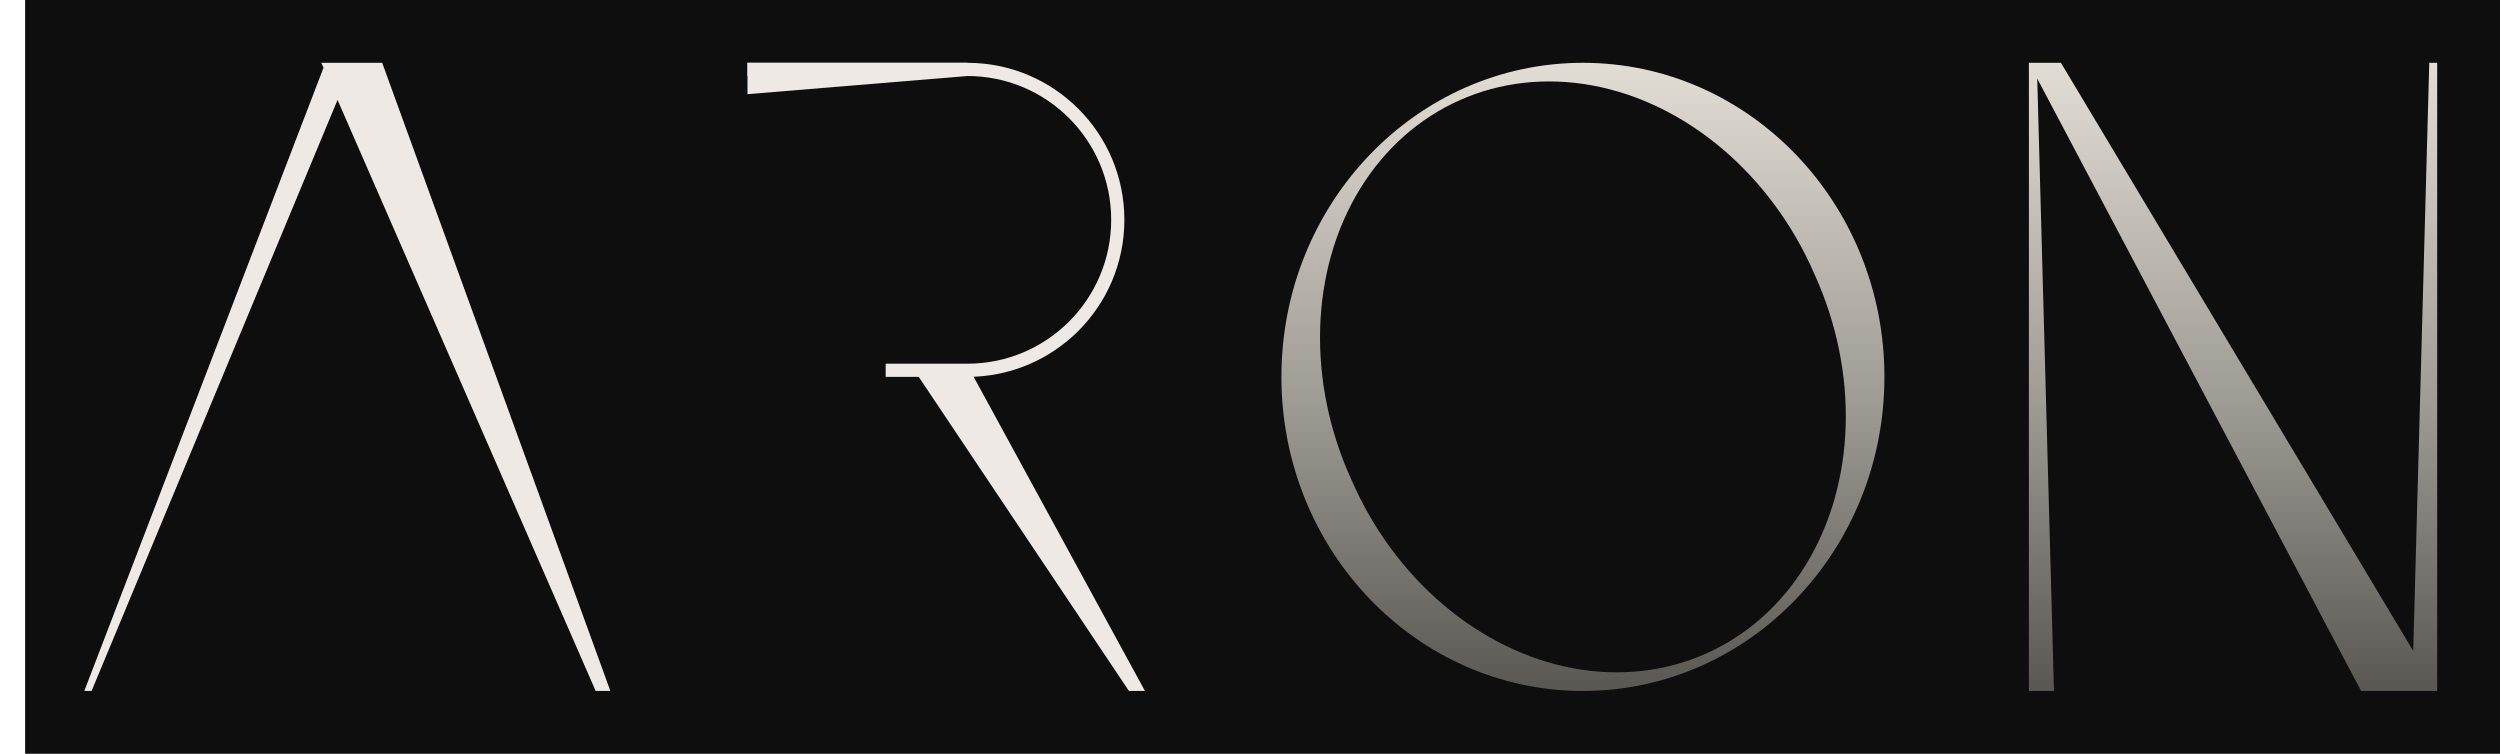
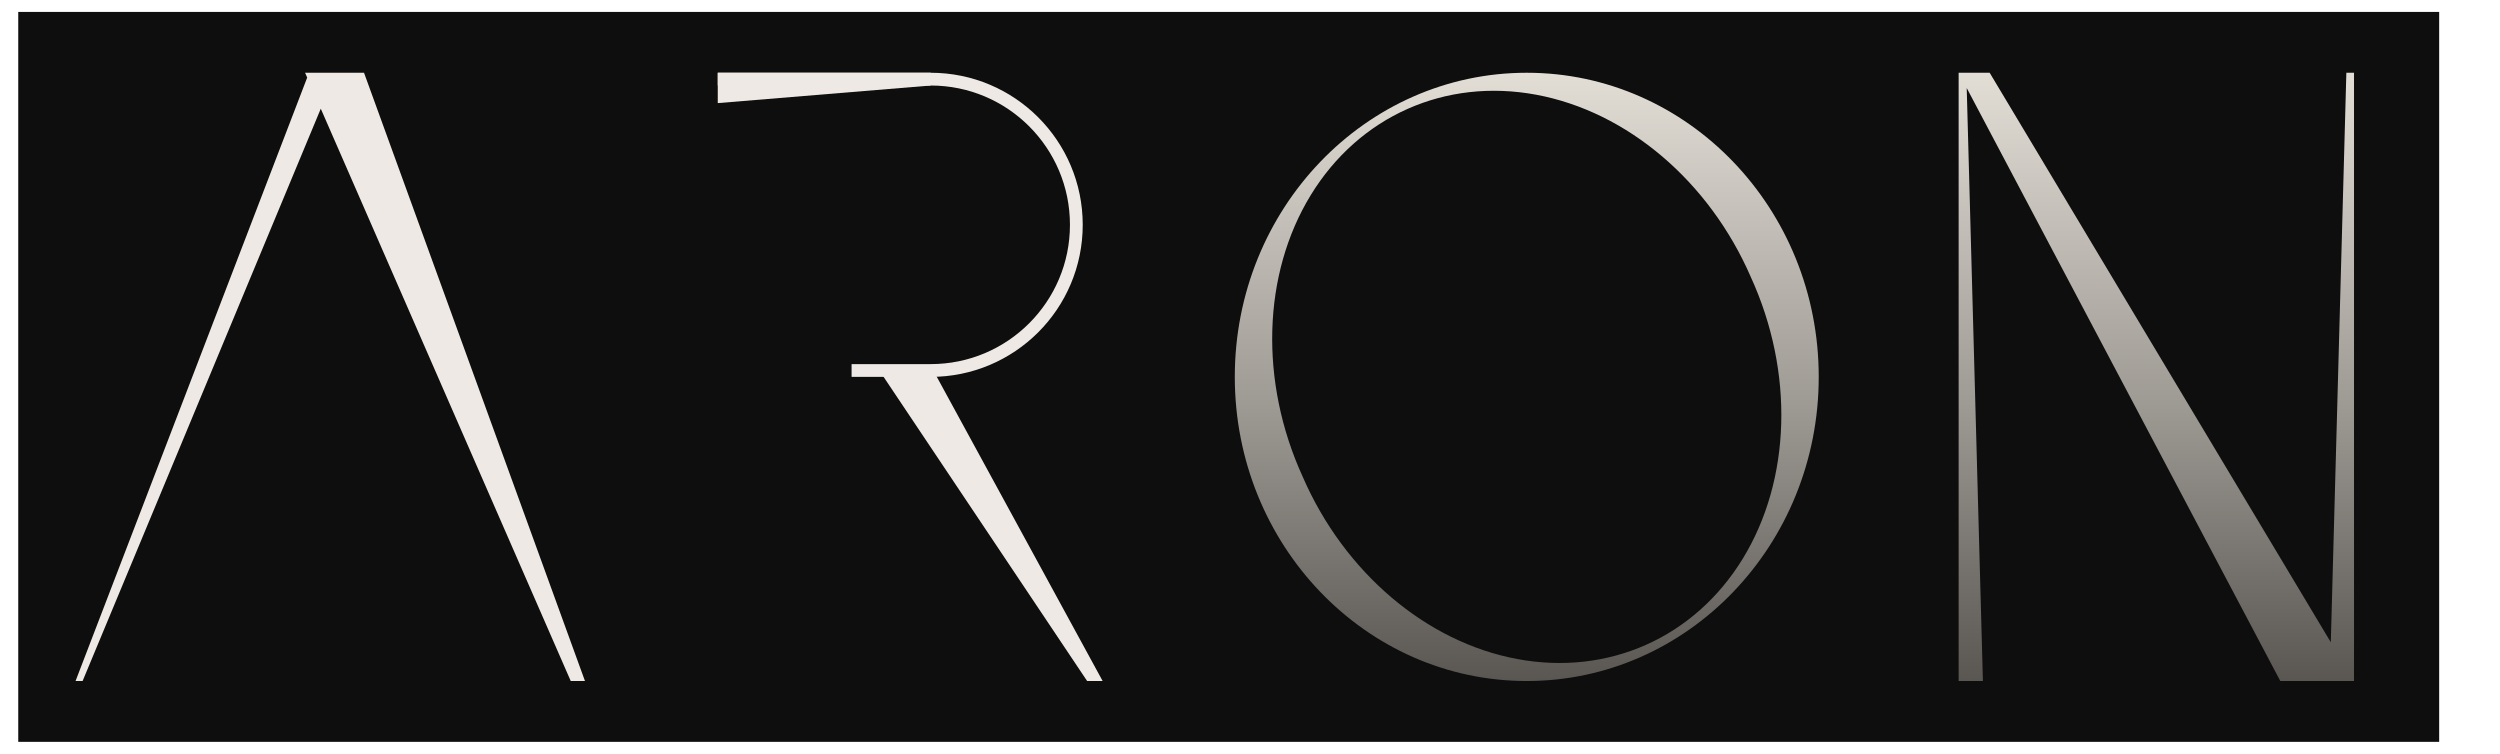
- <svg xmlns="http://www.w3.org/2000/svg" width="796" height="240" viewBox="-6 20 792 240">
+ <svg xmlns="http://www.w3.org/2000/svg" width="796" height="240" viewBox="-6 20 822 240">
  <rect x="0" y="20" width="796" height="240" fill="#0e0e0e" />
  <defs>
    <linearGradient id="gweighted-based" x1="0" y1="0" x2="0" y2="1">
      <stop offset="0" stop-color="#e2ddd5" />
      <stop offset=".55" stop-color="#9d9993" />
      <stop offset="1" stop-color="#5a5753" />
    </linearGradient>
  </defs>
  <path d="M95.61 40.00 L104.39 40.00 L21.16 240.00 L18.84 240.00 Z M94.31 40.00 L113.69 40.00 L186.34 240.00 L181.66 240.00 Z" fill="#EEE9E4" />
  <path d="M230 42.1 H300 A47.9 47.9 0 0 1 300 137.9 H274" fill="none" stroke="#EEE9E4" stroke-width="4.2" />
  <path d="M230.00 40.00 L300.00 40.00 L300.00 44.20 L230.00 49.98 Z" fill="#EEE9E4" />
  <path d="" fill="#EEE9E4" fill-rule="evenodd" />
  <path d="M0 0" fill="none" stroke="#EEE9E4" stroke-width="2.31" />
  <path d="M283.12 137.90 L300.88 137.90 L356.55 240.00 L351.45 240.00 Z" fill="#EEE9E4" />
-   <path d="M400 140 A96 100 0 1 0 592 140 A96 100 0 1 0 400 140 Z M422.32 172.81 A80.66 95.38 -24.0 1 1 569.68 107.19 A80.66 95.38 -24.0 1 1 422.32 172.81 Z" fill="url(#gweighted-based)" fill-rule="evenodd" />
-   <path d="M638.00 40.00 L640.52 40.00 L645.98 240.00 L638.00 240.00 Z M765.48 40.00 L768.00 40.00 L768.00 240.00 L760.02 240.00 Z M638.00 40.00 L648.20 40.00 L768.00 240.00 L743.77 240.00 Z" fill="url(#gweighted-based)" />
+   <g transform="translate(0,0)">
+     <path d="M400 140 A96 100 0 1 0 592 140 A96 100 0 1 0 400 140 Z M422.32 172.81 A80.66 95.38 -24.0 1 1 569.68 107.19 A80.66 95.38 -24.0 1 1 422.32 172.81 Z" fill="url(#gweighted-based)" fill-rule="evenodd" />
+     <path d="M638.00 40.00 L640.52 40.00 L645.98 240.00 L638.00 240.00 Z M765.48 40.00 L768.00 40.00 L768.00 240.00 L760.02 240.00 Z M638.00 40.00 L648.20 40.00 L768.00 240.00 L743.77 240.00 Z" fill="url(#gweighted-based)" />
+   </g>
</svg>
